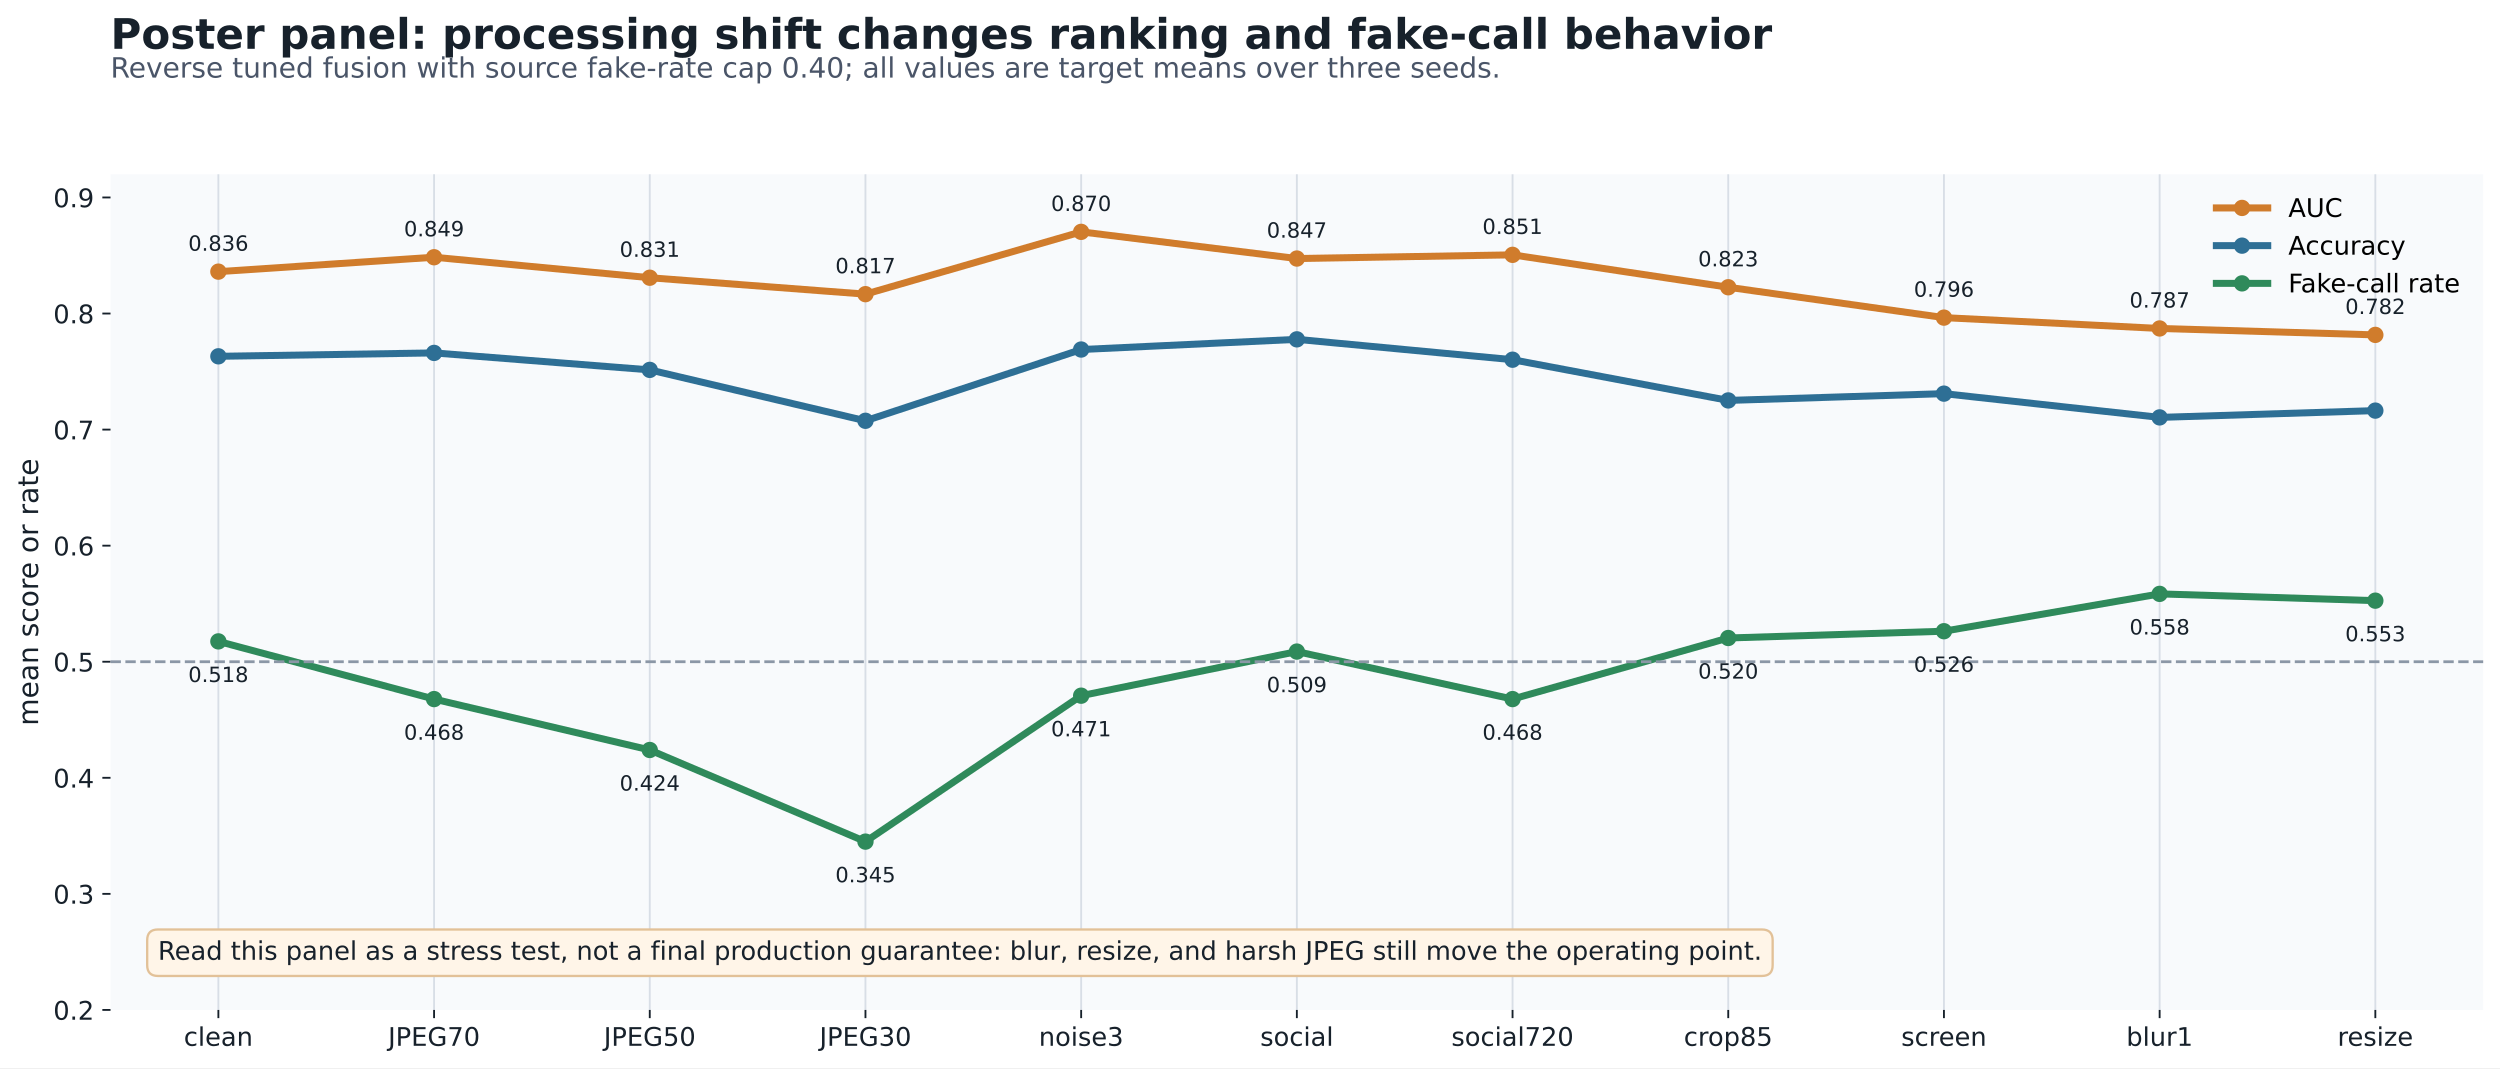
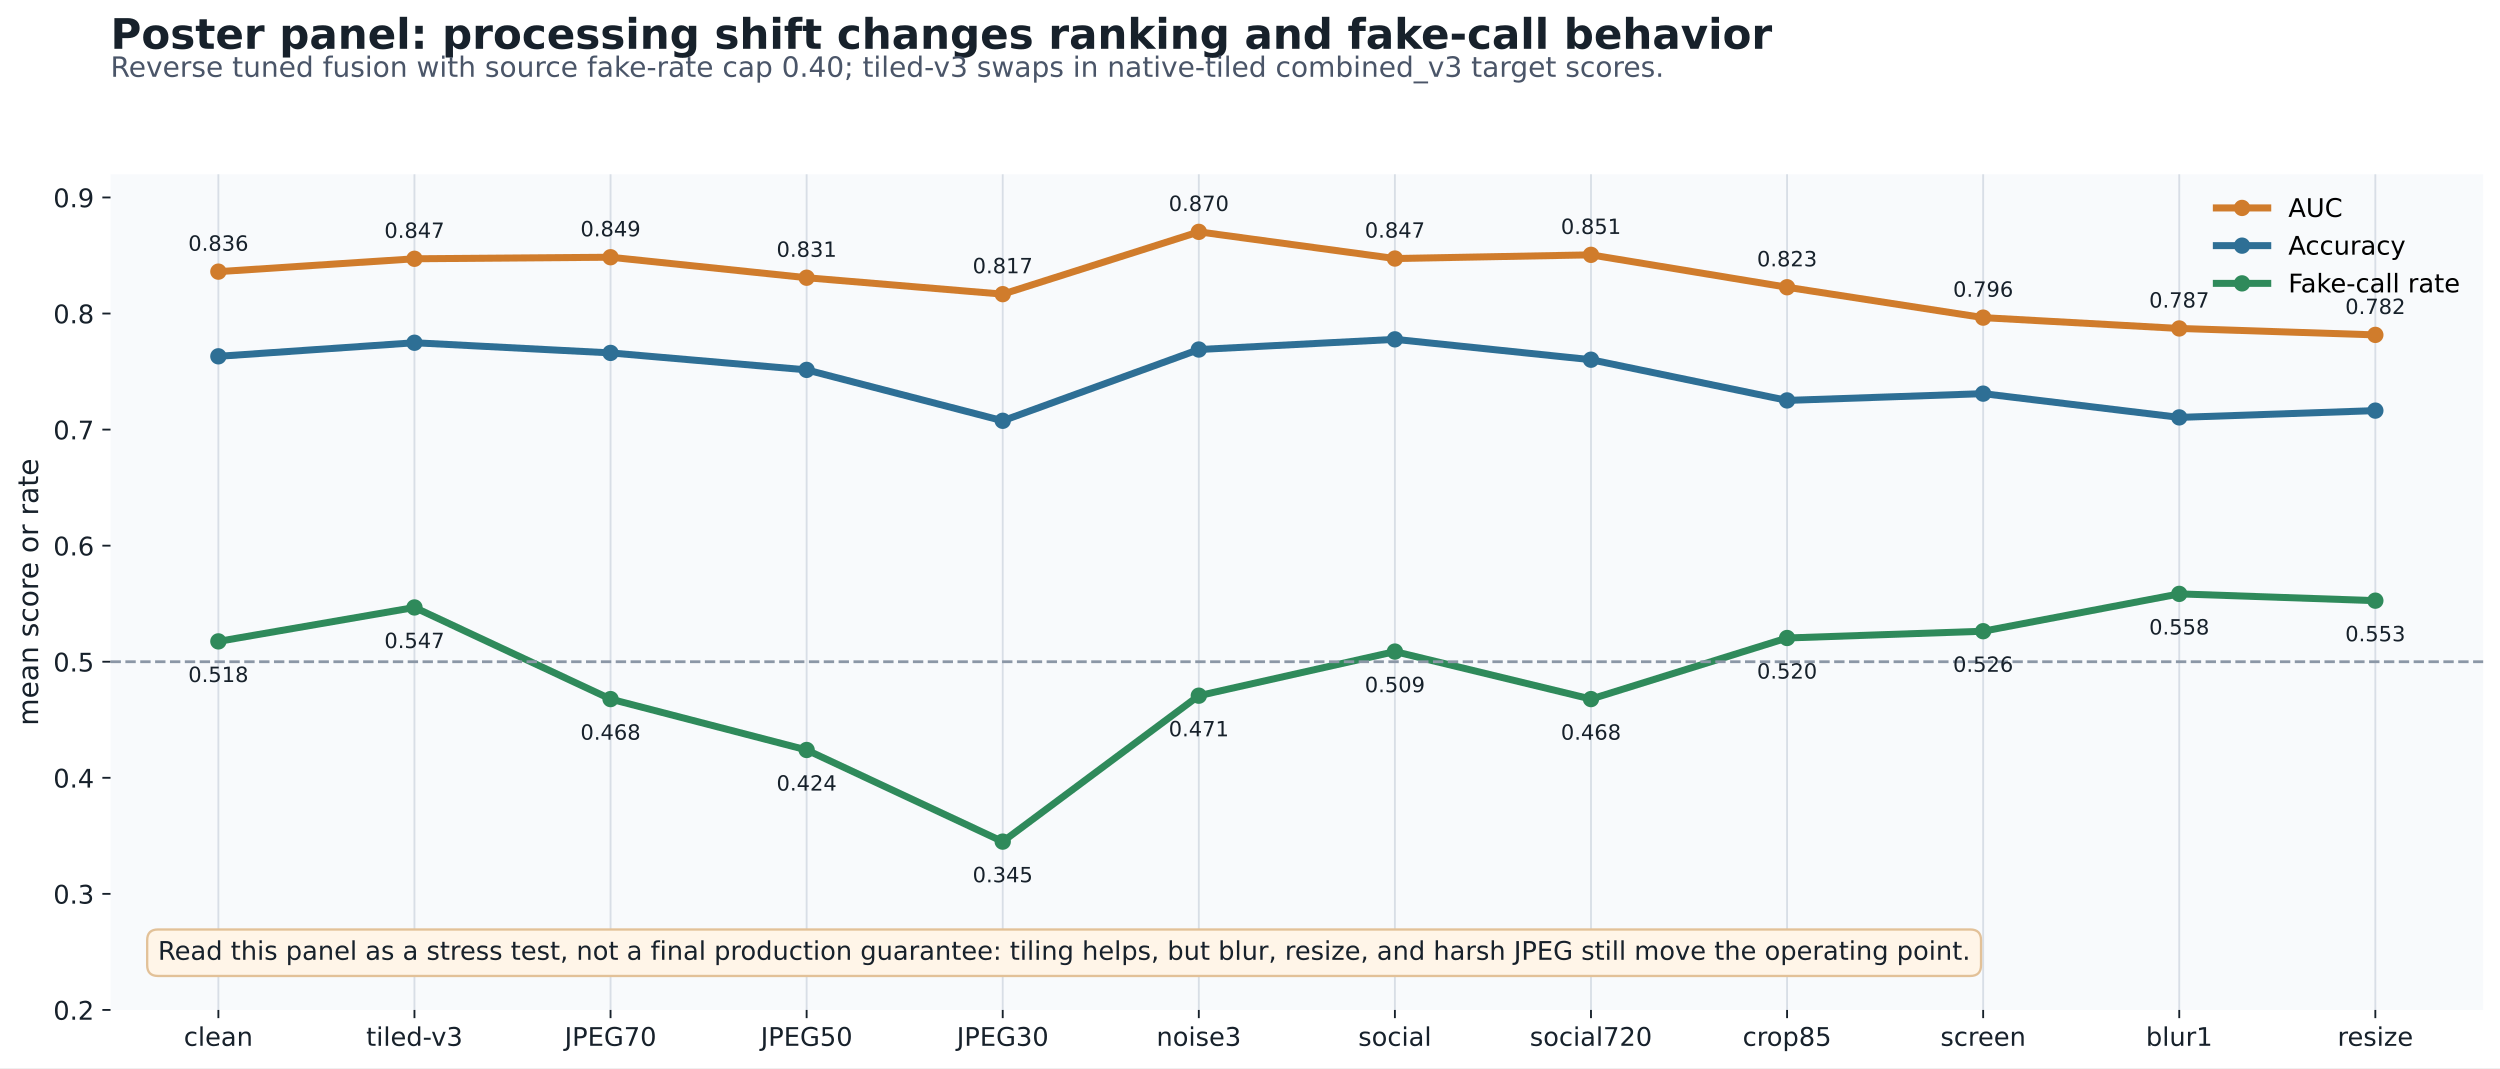
<svg xmlns="http://www.w3.org/2000/svg" xmlns:xlink="http://www.w3.org/1999/xlink" width="1070.067pt" height="457.134pt" viewBox="0 0 1070.067 457.134" version="1.1">
  <defs>
    <style type="text/css">*{stroke-linejoin: round; stroke-linecap: butt}</style>
  </defs>
  <g id="figure_1">
    <g id="patch_1">
-       <path d="M 0 457.134  L 1070.067 457.134  L 1070.067 0  L 0 0  z " style="fill: #ffffff" />
+       <path d="M 0 457.134 L 1070.067 457.134 L 1070.067 0 L 0 0 z " style="fill: #ffffff" />
    </g>
    <g id="axes_1">
      <g id="patch_2">
-         <path d="M 47.307 432.288  L 1062.867 432.288  L 1062.867 74.592  L 47.307 74.592  z " style="fill: #f8fafc" />
+         <path d="M 47.307 432.288 L 1062.867 432.288 L 1062.867 74.592 L 47.307 74.592 z " style="fill: #f8fafc" />
      </g>
      <g id="matplotlib.axis_1">
        <g id="xtick_1">
          <g id="line2d_1">
-             <path d="M 93.469 432.288  L 93.469 74.592  " clip-path="url(#p96db928c2a)" style="fill: none; stroke: #d8dee6; stroke-width: 0.8; stroke-linecap: square" />
+             <path d="M 93.469 432.288 L 93.469 74.592 " clip-path="url(#pce57f611da)" style="fill: none; stroke: #d8dee6; stroke-width: 0.8; stroke-linecap: square" />
          </g>
          <g id="line2d_2">
            <defs>
-               <path id="m619a96fee4" d="M 0 0  L 0 3.5  " style="stroke: #17212b; stroke-width: 0.8" />
+               <path id="mdc9f0702a1" d="M 0 0 L 0 3.5 " style="stroke: #17212b; stroke-width: 0.8" />
            </defs>
            <g>
-               <use xlink:href="#m619a96fee4" x="93.469" y="432.288" style="fill: #17212b; stroke: #17212b; stroke-width: 0.8" />
+               <use xlink:href="#mdc9f0702a1" x="93.469" y="432.288" style="fill: #17212b; stroke: #17212b; stroke-width: 0.8" />
            </g>
          </g>
          <g id="text_1">
            <text style="font-size: 11px; font-family: 'DejaVu Sans'; text-anchor: middle; fill: #17212b" x="93.469" y="447.646" transform="rotate(-0 93.46901 447.6463)">clean</text>
          </g>
        </g>
        <g id="xtick_2">
          <g id="line2d_3">
-             <path d="M 185.793 432.288  L 185.793 74.592  " clip-path="url(#p96db928c2a)" style="fill: none; stroke: #d8dee6; stroke-width: 0.8; stroke-linecap: square" />
+             <path d="M 177.4 432.288 L 177.4 74.592 " clip-path="url(#pce57f611da)" style="fill: none; stroke: #d8dee6; stroke-width: 0.8; stroke-linecap: square" />
          </g>
          <g id="line2d_4">
            <g>
-               <use xlink:href="#m619a96fee4" x="185.793" y="432.288" style="fill: #17212b; stroke: #17212b; stroke-width: 0.8" />
+               <use xlink:href="#mdc9f0702a1" x="177.4" y="432.288" style="fill: #17212b; stroke: #17212b; stroke-width: 0.8" />
            </g>
          </g>
          <g id="text_2">
-             <text style="font-size: 11px; font-family: 'DejaVu Sans'; text-anchor: middle; fill: #17212b" x="185.793" y="447.646" transform="rotate(-0 185.7926 447.6463)">JPEG70</text>
+             <text style="font-size: 11px; font-family: 'DejaVu Sans'; text-anchor: middle; fill: #17212b" x="177.4" y="447.646" transform="rotate(-0 177.3996 447.6463)">tiled-v3</text>
          </g>
        </g>
        <g id="xtick_3">
          <g id="line2d_5">
-             <path d="M 278.116 432.288  L 278.116 74.592  " clip-path="url(#p96db928c2a)" style="fill: none; stroke: #d8dee6; stroke-width: 0.8; stroke-linecap: square" />
+             <path d="M 261.33 432.288 L 261.33 74.592 " clip-path="url(#pce57f611da)" style="fill: none; stroke: #d8dee6; stroke-width: 0.8; stroke-linecap: square" />
          </g>
          <g id="line2d_6">
            <g>
-               <use xlink:href="#m619a96fee4" x="278.116" y="432.288" style="fill: #17212b; stroke: #17212b; stroke-width: 0.8" />
+               <use xlink:href="#mdc9f0702a1" x="261.33" y="432.288" style="fill: #17212b; stroke: #17212b; stroke-width: 0.8" />
            </g>
          </g>
          <g id="text_3">
-             <text style="font-size: 11px; font-family: 'DejaVu Sans'; text-anchor: middle; fill: #17212b" x="278.116" y="447.646" transform="rotate(-0 278.1163 447.6463)">JPEG50</text>
+             <text style="font-size: 11px; font-family: 'DejaVu Sans'; text-anchor: middle; fill: #17212b" x="261.33" y="447.646" transform="rotate(-0 261.3302 447.6463)">JPEG70</text>
          </g>
        </g>
        <g id="xtick_4">
          <g id="line2d_7">
-             <path d="M 370.44 432.288  L 370.44 74.592  " clip-path="url(#p96db928c2a)" style="fill: none; stroke: #d8dee6; stroke-width: 0.8; stroke-linecap: square" />
+             <path d="M 345.261 432.288 L 345.261 74.592 " clip-path="url(#pce57f611da)" style="fill: none; stroke: #d8dee6; stroke-width: 0.8; stroke-linecap: square" />
          </g>
          <g id="line2d_8">
            <g>
-               <use xlink:href="#m619a96fee4" x="370.44" y="432.288" style="fill: #17212b; stroke: #17212b; stroke-width: 0.8" />
+               <use xlink:href="#mdc9f0702a1" x="345.261" y="432.288" style="fill: #17212b; stroke: #17212b; stroke-width: 0.8" />
            </g>
          </g>
          <g id="text_4">
-             <text style="font-size: 11px; font-family: 'DejaVu Sans'; text-anchor: middle; fill: #17212b" x="370.44" y="447.646" transform="rotate(-0 370.4399 447.6463)">JPEG30</text>
+             <text style="font-size: 11px; font-family: 'DejaVu Sans'; text-anchor: middle; fill: #17212b" x="345.261" y="447.646" transform="rotate(-0 345.2607 447.6463)">JPEG50</text>
          </g>
        </g>
        <g id="xtick_5">
          <g id="line2d_9">
-             <path d="M 462.764 432.288  L 462.764 74.592  " clip-path="url(#p96db928c2a)" style="fill: none; stroke: #d8dee6; stroke-width: 0.8; stroke-linecap: square" />
+             <path d="M 429.191 432.288 L 429.191 74.592 " clip-path="url(#pce57f611da)" style="fill: none; stroke: #d8dee6; stroke-width: 0.8; stroke-linecap: square" />
          </g>
          <g id="line2d_10">
            <g>
-               <use xlink:href="#m619a96fee4" x="462.764" y="432.288" style="fill: #17212b; stroke: #17212b; stroke-width: 0.8" />
+               <use xlink:href="#mdc9f0702a1" x="429.191" y="432.288" style="fill: #17212b; stroke: #17212b; stroke-width: 0.8" />
            </g>
          </g>
          <g id="text_5">
-             <text style="font-size: 11px; font-family: 'DejaVu Sans'; text-anchor: middle; fill: #17212b" x="462.764" y="447.646" transform="rotate(-0 462.7636 447.6463)">noise3</text>
+             <text style="font-size: 11px; font-family: 'DejaVu Sans'; text-anchor: middle; fill: #17212b" x="429.191" y="447.646" transform="rotate(-0 429.1913 447.6463)">JPEG30</text>
          </g>
        </g>
        <g id="xtick_6">
          <g id="line2d_11">
-             <path d="M 555.087 432.288  L 555.087 74.592  " clip-path="url(#p96db928c2a)" style="fill: none; stroke: #d8dee6; stroke-width: 0.8; stroke-linecap: square" />
+             <path d="M 513.122 432.288 L 513.122 74.592 " clip-path="url(#pce57f611da)" style="fill: none; stroke: #d8dee6; stroke-width: 0.8; stroke-linecap: square" />
          </g>
          <g id="line2d_12">
            <g>
-               <use xlink:href="#m619a96fee4" x="555.087" y="432.288" style="fill: #17212b; stroke: #17212b; stroke-width: 0.8" />
+               <use xlink:href="#mdc9f0702a1" x="513.122" y="432.288" style="fill: #17212b; stroke: #17212b; stroke-width: 0.8" />
            </g>
          </g>
          <g id="text_6">
-             <text style="font-size: 11px; font-family: 'DejaVu Sans'; text-anchor: middle; fill: #17212b" x="555.087" y="447.646" transform="rotate(-0 555.0872 447.6463)">social</text>
+             <text style="font-size: 11px; font-family: 'DejaVu Sans'; text-anchor: middle; fill: #17212b" x="513.122" y="447.646" transform="rotate(-0 513.1219 447.6463)">noise3</text>
          </g>
        </g>
        <g id="xtick_7">
          <g id="line2d_13">
-             <path d="M 647.411 432.288  L 647.411 74.592  " clip-path="url(#p96db928c2a)" style="fill: none; stroke: #d8dee6; stroke-width: 0.8; stroke-linecap: square" />
+             <path d="M 597.052 432.288 L 597.052 74.592 " clip-path="url(#pce57f611da)" style="fill: none; stroke: #d8dee6; stroke-width: 0.8; stroke-linecap: square" />
          </g>
          <g id="line2d_14">
            <g>
-               <use xlink:href="#m619a96fee4" x="647.411" y="432.288" style="fill: #17212b; stroke: #17212b; stroke-width: 0.8" />
+               <use xlink:href="#mdc9f0702a1" x="597.052" y="432.288" style="fill: #17212b; stroke: #17212b; stroke-width: 0.8" />
            </g>
          </g>
          <g id="text_7">
-             <text style="font-size: 11px; font-family: 'DejaVu Sans'; text-anchor: middle; fill: #17212b" x="647.411" y="447.646" transform="rotate(-0 647.4108 447.6463)">social720</text>
+             <text style="font-size: 11px; font-family: 'DejaVu Sans'; text-anchor: middle; fill: #17212b" x="597.052" y="447.646" transform="rotate(-0 597.0525 447.6463)">social</text>
          </g>
        </g>
        <g id="xtick_8">
          <g id="line2d_15">
-             <path d="M 739.734 432.288  L 739.734 74.592  " clip-path="url(#p96db928c2a)" style="fill: none; stroke: #d8dee6; stroke-width: 0.8; stroke-linecap: square" />
+             <path d="M 680.983 432.288 L 680.983 74.592 " clip-path="url(#pce57f611da)" style="fill: none; stroke: #d8dee6; stroke-width: 0.8; stroke-linecap: square" />
          </g>
          <g id="line2d_16">
            <g>
-               <use xlink:href="#m619a96fee4" x="739.734" y="432.288" style="fill: #17212b; stroke: #17212b; stroke-width: 0.8" />
+               <use xlink:href="#mdc9f0702a1" x="680.983" y="432.288" style="fill: #17212b; stroke: #17212b; stroke-width: 0.8" />
            </g>
          </g>
          <g id="text_8">
-             <text style="font-size: 11px; font-family: 'DejaVu Sans'; text-anchor: middle; fill: #17212b" x="739.734" y="447.646" transform="rotate(-0 739.7345 447.6463)">crop85</text>
+             <text style="font-size: 11px; font-family: 'DejaVu Sans'; text-anchor: middle; fill: #17212b" x="680.983" y="447.646" transform="rotate(-0 680.9831 447.6463)">social720</text>
          </g>
        </g>
        <g id="xtick_9">
          <g id="line2d_17">
-             <path d="M 832.058 432.288  L 832.058 74.592  " clip-path="url(#p96db928c2a)" style="fill: none; stroke: #d8dee6; stroke-width: 0.8; stroke-linecap: square" />
+             <path d="M 764.914 432.288 L 764.914 74.592 " clip-path="url(#pce57f611da)" style="fill: none; stroke: #d8dee6; stroke-width: 0.8; stroke-linecap: square" />
          </g>
          <g id="line2d_18">
            <g>
-               <use xlink:href="#m619a96fee4" x="832.058" y="432.288" style="fill: #17212b; stroke: #17212b; stroke-width: 0.8" />
+               <use xlink:href="#mdc9f0702a1" x="764.914" y="432.288" style="fill: #17212b; stroke: #17212b; stroke-width: 0.8" />
            </g>
          </g>
          <g id="text_9">
-             <text style="font-size: 11px; font-family: 'DejaVu Sans'; text-anchor: middle; fill: #17212b" x="832.058" y="447.646" transform="rotate(-0 832.0581 447.6463)">screen</text>
+             <text style="font-size: 11px; font-family: 'DejaVu Sans'; text-anchor: middle; fill: #17212b" x="764.914" y="447.646" transform="rotate(-0 764.9136 447.6463)">crop85</text>
          </g>
        </g>
        <g id="xtick_10">
          <g id="line2d_19">
-             <path d="M 924.382 432.288  L 924.382 74.592  " clip-path="url(#p96db928c2a)" style="fill: none; stroke: #d8dee6; stroke-width: 0.8; stroke-linecap: square" />
+             <path d="M 848.844 432.288 L 848.844 74.592 " clip-path="url(#pce57f611da)" style="fill: none; stroke: #d8dee6; stroke-width: 0.8; stroke-linecap: square" />
          </g>
          <g id="line2d_20">
            <g>
-               <use xlink:href="#m619a96fee4" x="924.382" y="432.288" style="fill: #17212b; stroke: #17212b; stroke-width: 0.8" />
+               <use xlink:href="#mdc9f0702a1" x="848.844" y="432.288" style="fill: #17212b; stroke: #17212b; stroke-width: 0.8" />
            </g>
          </g>
          <g id="text_10">
-             <text style="font-size: 11px; font-family: 'DejaVu Sans'; text-anchor: middle; fill: #17212b" x="924.382" y="447.646" transform="rotate(-0 924.3817 447.6463)">blur1</text>
+             <text style="font-size: 11px; font-family: 'DejaVu Sans'; text-anchor: middle; fill: #17212b" x="848.844" y="447.646" transform="rotate(-0 848.8442 447.6463)">screen</text>
          </g>
        </g>
        <g id="xtick_11">
          <g id="line2d_21">
-             <path d="M 1016.705 432.288  L 1016.705 74.592  " clip-path="url(#p96db928c2a)" style="fill: none; stroke: #d8dee6; stroke-width: 0.8; stroke-linecap: square" />
+             <path d="M 932.775 432.288 L 932.775 74.592 " clip-path="url(#pce57f611da)" style="fill: none; stroke: #d8dee6; stroke-width: 0.8; stroke-linecap: square" />
          </g>
          <g id="line2d_22">
            <g>
-               <use xlink:href="#m619a96fee4" x="1016.705" y="432.288" style="fill: #17212b; stroke: #17212b; stroke-width: 0.8" />
+               <use xlink:href="#mdc9f0702a1" x="932.775" y="432.288" style="fill: #17212b; stroke: #17212b; stroke-width: 0.8" />
            </g>
          </g>
          <g id="text_11">
+             <text style="font-size: 11px; font-family: 'DejaVu Sans'; text-anchor: middle; fill: #17212b" x="932.775" y="447.646" transform="rotate(-0 932.7748 447.6463)">blur1</text>
+           </g>
+         </g>
+         <g id="xtick_12">
+           <g id="line2d_23">
+             <path d="M 1016.705 432.288 L 1016.705 74.592 " clip-path="url(#pce57f611da)" style="fill: none; stroke: #d8dee6; stroke-width: 0.8; stroke-linecap: square" />
+           </g>
+           <g id="line2d_24">
+             <g>
+               <use xlink:href="#mdc9f0702a1" x="1016.705" y="432.288" style="fill: #17212b; stroke: #17212b; stroke-width: 0.8" />
+             </g>
+           </g>
+           <g id="text_12">
            <text style="font-size: 11px; font-family: 'DejaVu Sans'; text-anchor: middle; fill: #17212b" x="1016.705" y="447.646" transform="rotate(-0 1016.705 447.6463)">resize</text>
          </g>
        </g>
      </g>
      <g id="matplotlib.axis_2">
        <g id="ytick_1">
-           <g id="line2d_23">
+           <g id="line2d_25">
            <defs>
-               <path id="mf127be50d4" d="M 0 0  L -3.5 0  " style="stroke: #17212b; stroke-width: 0.8" />
+               <path id="mb11b5e3aa4" d="M 0 0 L -3.5 0 " style="stroke: #17212b; stroke-width: 0.8" />
            </defs>
            <g>
-               <use xlink:href="#mf127be50d4" x="47.307" y="432.288" style="fill: #17212b; stroke: #17212b; stroke-width: 0.8" />
-             </g>
-           </g>
-           <g id="text_12">
+               <use xlink:href="#mb11b5e3aa4" x="47.307" y="432.288" style="fill: #17212b; stroke: #17212b; stroke-width: 0.8" />
+             </g>
+           </g>
+           <g id="text_13">
            <text style="font-size: 11px; font-family: 'DejaVu Sans'; text-anchor: end; fill: #17212b" x="40.307" y="436.467" transform="rotate(-0 40.30719 436.4671)">0.2</text>
          </g>
        </g>
        <g id="ytick_2">
-           <g id="line2d_24">
-             <g>
-               <use xlink:href="#mf127be50d4" x="47.307" y="382.608" style="fill: #17212b; stroke: #17212b; stroke-width: 0.8" />
-             </g>
-           </g>
-           <g id="text_13">
+           <g id="line2d_26">
+             <g>
+               <use xlink:href="#mb11b5e3aa4" x="47.307" y="382.608" style="fill: #17212b; stroke: #17212b; stroke-width: 0.8" />
+             </g>
+           </g>
+           <g id="text_14">
            <text style="font-size: 11px; font-family: 'DejaVu Sans'; text-anchor: end; fill: #17212b" x="40.307" y="386.787" transform="rotate(-0 40.30719 386.7871)">0.3</text>
          </g>
        </g>
        <g id="ytick_3">
-           <g id="line2d_25">
-             <g>
-               <use xlink:href="#mf127be50d4" x="47.307" y="332.928" style="fill: #17212b; stroke: #17212b; stroke-width: 0.8" />
-             </g>
-           </g>
-           <g id="text_14">
+           <g id="line2d_27">
+             <g>
+               <use xlink:href="#mb11b5e3aa4" x="47.307" y="332.928" style="fill: #17212b; stroke: #17212b; stroke-width: 0.8" />
+             </g>
+           </g>
+           <g id="text_15">
            <text style="font-size: 11px; font-family: 'DejaVu Sans'; text-anchor: end; fill: #17212b" x="40.307" y="337.107" transform="rotate(-0 40.30719 337.1071)">0.4</text>
          </g>
        </g>
        <g id="ytick_4">
-           <g id="line2d_26">
-             <g>
-               <use xlink:href="#mf127be50d4" x="47.307" y="283.248" style="fill: #17212b; stroke: #17212b; stroke-width: 0.8" />
-             </g>
-           </g>
-           <g id="text_15">
+           <g id="line2d_28">
+             <g>
+               <use xlink:href="#mb11b5e3aa4" x="47.307" y="283.248" style="fill: #17212b; stroke: #17212b; stroke-width: 0.8" />
+             </g>
+           </g>
+           <g id="text_16">
            <text style="font-size: 11px; font-family: 'DejaVu Sans'; text-anchor: end; fill: #17212b" x="40.307" y="287.427" transform="rotate(-0 40.30719 287.4271)">0.5</text>
          </g>
        </g>
        <g id="ytick_5">
-           <g id="line2d_27">
-             <g>
-               <use xlink:href="#mf127be50d4" x="47.307" y="233.568" style="fill: #17212b; stroke: #17212b; stroke-width: 0.8" />
-             </g>
-           </g>
-           <g id="text_16">
+           <g id="line2d_29">
+             <g>
+               <use xlink:href="#mb11b5e3aa4" x="47.307" y="233.568" style="fill: #17212b; stroke: #17212b; stroke-width: 0.8" />
+             </g>
+           </g>
+           <g id="text_17">
            <text style="font-size: 11px; font-family: 'DejaVu Sans'; text-anchor: end; fill: #17212b" x="40.307" y="237.747" transform="rotate(-0 40.30719 237.7471)">0.6</text>
          </g>
        </g>
        <g id="ytick_6">
-           <g id="line2d_28">
-             <g>
-               <use xlink:href="#mf127be50d4" x="47.307" y="183.888" style="fill: #17212b; stroke: #17212b; stroke-width: 0.8" />
-             </g>
-           </g>
-           <g id="text_17">
+           <g id="line2d_30">
+             <g>
+               <use xlink:href="#mb11b5e3aa4" x="47.307" y="183.888" style="fill: #17212b; stroke: #17212b; stroke-width: 0.8" />
+             </g>
+           </g>
+           <g id="text_18">
            <text style="font-size: 11px; font-family: 'DejaVu Sans'; text-anchor: end; fill: #17212b" x="40.307" y="188.067" transform="rotate(-0 40.30719 188.0671)">0.7</text>
          </g>
        </g>
        <g id="ytick_7">
-           <g id="line2d_29">
-             <g>
-               <use xlink:href="#mf127be50d4" x="47.307" y="134.208" style="fill: #17212b; stroke: #17212b; stroke-width: 0.8" />
-             </g>
-           </g>
-           <g id="text_18">
+           <g id="line2d_31">
+             <g>
+               <use xlink:href="#mb11b5e3aa4" x="47.307" y="134.208" style="fill: #17212b; stroke: #17212b; stroke-width: 0.8" />
+             </g>
+           </g>
+           <g id="text_19">
            <text style="font-size: 11px; font-family: 'DejaVu Sans'; text-anchor: end; fill: #17212b" x="40.307" y="138.387" transform="rotate(-0 40.30719 138.3871)">0.8</text>
          </g>
        </g>
        <g id="ytick_8">
-           <g id="line2d_30">
-             <g>
-               <use xlink:href="#mf127be50d4" x="47.307" y="84.528" style="fill: #17212b; stroke: #17212b; stroke-width: 0.8" />
-             </g>
-           </g>
-           <g id="text_19">
+           <g id="line2d_32">
+             <g>
+               <use xlink:href="#mb11b5e3aa4" x="47.307" y="84.528" style="fill: #17212b; stroke: #17212b; stroke-width: 0.8" />
+             </g>
+           </g>
+           <g id="text_20">
            <text style="font-size: 11px; font-family: 'DejaVu Sans'; text-anchor: end; fill: #17212b" x="40.307" y="88.707" transform="rotate(-0 40.30719 88.70714)">0.9</text>
          </g>
        </g>
-         <g id="text_20">
+         <g id="text_21">
          <text style="font-size: 12px; font-family: 'DejaVu Sans'; text-anchor: middle; fill: #17212b" x="16.318" y="253.44" transform="rotate(-90 16.31812 253.44)">mean score or rate</text>
        </g>
      </g>
-       <g id="line2d_31">
-         <path d="M 93.469 116.271  L 185.793 110.102  L 278.116 118.872  L 370.44 125.908  L 462.764 99.242  L 555.087 110.663  L 647.411 109.082  L 739.734 122.95  L 832.058 135.952  L 924.382 140.591  L 1016.705 143.345  " clip-path="url(#p96db928c2a)" style="fill: none; stroke: #d07c2c; stroke-width: 3; stroke-linecap: square" />
+       <g id="line2d_33">
+         <path d="M 93.469 116.271 L 177.4 110.765 L 261.33 110.102 L 345.261 118.872 L 429.191 125.908 L 513.122 99.242 L 597.052 110.663 L 680.983 109.082 L 764.914 122.95 L 848.844 135.952 L 932.775 140.591 L 1016.705 143.345 " clip-path="url(#pce57f611da)" style="fill: none; stroke: #d07c2c; stroke-width: 3; stroke-linecap: square" />
        <defs>
-           <path id="m7cefa73d3e" d="M 0 3  C 0.796 3 1.559 2.684 2.121 2.121  C 2.684 1.559 3 0.796 3 0  C 3 -0.796 2.684 -1.559 2.121 -2.121  C 1.559 -2.684 0.796 -3 0 -3  C -0.796 -3 -1.559 -2.684 -2.121 -2.121  C -2.684 -1.559 -3 -0.796 -3 0  C -3 0.796 -2.684 1.559 -2.121 2.121  C -1.559 2.684 -0.796 3 0 3  z " style="stroke: #d07c2c" />
+           <path id="mdaf1ae994c" d="M 0 3 C 0.796 3 1.559 2.684 2.121 2.121 C 2.684 1.559 3 0.796 3 0 C 3 -0.796 2.684 -1.559 2.121 -2.121 C 1.559 -2.684 0.796 -3 0 -3 C -0.796 -3 -1.559 -2.684 -2.121 -2.121 C -2.684 -1.559 -3 -0.796 -3 0 C -3 0.796 -2.684 1.559 -2.121 2.121 C -1.559 2.684 -0.796 3 0 3 z " style="stroke: #d07c2c" />
        </defs>
-         <g clip-path="url(#p96db928c2a)">
-           <use xlink:href="#m7cefa73d3e" x="93.469" y="116.271" style="fill: #d07c2c; stroke: #d07c2c" />
-           <use xlink:href="#m7cefa73d3e" x="185.793" y="110.102" style="fill: #d07c2c; stroke: #d07c2c" />
-           <use xlink:href="#m7cefa73d3e" x="278.116" y="118.872" style="fill: #d07c2c; stroke: #d07c2c" />
-           <use xlink:href="#m7cefa73d3e" x="370.44" y="125.908" style="fill: #d07c2c; stroke: #d07c2c" />
-           <use xlink:href="#m7cefa73d3e" x="462.764" y="99.242" style="fill: #d07c2c; stroke: #d07c2c" />
-           <use xlink:href="#m7cefa73d3e" x="555.087" y="110.663" style="fill: #d07c2c; stroke: #d07c2c" />
-           <use xlink:href="#m7cefa73d3e" x="647.411" y="109.082" style="fill: #d07c2c; stroke: #d07c2c" />
-           <use xlink:href="#m7cefa73d3e" x="739.734" y="122.95" style="fill: #d07c2c; stroke: #d07c2c" />
-           <use xlink:href="#m7cefa73d3e" x="832.058" y="135.952" style="fill: #d07c2c; stroke: #d07c2c" />
-           <use xlink:href="#m7cefa73d3e" x="924.382" y="140.591" style="fill: #d07c2c; stroke: #d07c2c" />
-           <use xlink:href="#m7cefa73d3e" x="1016.705" y="143.345" style="fill: #d07c2c; stroke: #d07c2c" />
-         </g>
-       </g>
-       <g id="line2d_32">
-         <path d="M 93.469 152.511  L 185.793 151.059  L 278.116 158.322  L 370.44 180.111  L 462.764 149.606  L 555.087 145.248  L 647.411 153.964  L 739.734 171.395  L 832.058 168.49  L 924.382 178.659  L 1016.705 175.753  " clip-path="url(#p96db928c2a)" style="fill: none; stroke: #2e6f95; stroke-width: 3; stroke-linecap: square" />
+         <g clip-path="url(#pce57f611da)">
+           <use xlink:href="#mdaf1ae994c" x="93.469" y="116.271" style="fill: #d07c2c; stroke: #d07c2c" />
+           <use xlink:href="#mdaf1ae994c" x="177.4" y="110.765" style="fill: #d07c2c; stroke: #d07c2c" />
+           <use xlink:href="#mdaf1ae994c" x="261.33" y="110.102" style="fill: #d07c2c; stroke: #d07c2c" />
+           <use xlink:href="#mdaf1ae994c" x="345.261" y="118.872" style="fill: #d07c2c; stroke: #d07c2c" />
+           <use xlink:href="#mdaf1ae994c" x="429.191" y="125.908" style="fill: #d07c2c; stroke: #d07c2c" />
+           <use xlink:href="#mdaf1ae994c" x="513.122" y="99.242" style="fill: #d07c2c; stroke: #d07c2c" />
+           <use xlink:href="#mdaf1ae994c" x="597.052" y="110.663" style="fill: #d07c2c; stroke: #d07c2c" />
+           <use xlink:href="#mdaf1ae994c" x="680.983" y="109.082" style="fill: #d07c2c; stroke: #d07c2c" />
+           <use xlink:href="#mdaf1ae994c" x="764.914" y="122.95" style="fill: #d07c2c; stroke: #d07c2c" />
+           <use xlink:href="#mdaf1ae994c" x="848.844" y="135.952" style="fill: #d07c2c; stroke: #d07c2c" />
+           <use xlink:href="#mdaf1ae994c" x="932.775" y="140.591" style="fill: #d07c2c; stroke: #d07c2c" />
+           <use xlink:href="#mdaf1ae994c" x="1016.705" y="143.345" style="fill: #d07c2c; stroke: #d07c2c" />
+         </g>
+       </g>
+       <g id="line2d_34">
+         <path d="M 93.469 152.511 L 177.4 146.701 L 261.33 151.059 L 345.261 158.322 L 429.191 180.111 L 513.122 149.606 L 597.052 145.248 L 680.983 153.964 L 764.914 171.395 L 848.844 168.49 L 932.775 178.659 L 1016.705 175.753 " clip-path="url(#pce57f611da)" style="fill: none; stroke: #2e6f95; stroke-width: 3; stroke-linecap: square" />
        <defs>
-           <path id="m9cae686615" d="M 0 3  C 0.796 3 1.559 2.684 2.121 2.121  C 2.684 1.559 3 0.796 3 0  C 3 -0.796 2.684 -1.559 2.121 -2.121  C 1.559 -2.684 0.796 -3 0 -3  C -0.796 -3 -1.559 -2.684 -2.121 -2.121  C -2.684 -1.559 -3 -0.796 -3 0  C -3 0.796 -2.684 1.559 -2.121 2.121  C -1.559 2.684 -0.796 3 0 3  z " style="stroke: #2e6f95" />
+           <path id="mfa79c7a603" d="M 0 3 C 0.796 3 1.559 2.684 2.121 2.121 C 2.684 1.559 3 0.796 3 0 C 3 -0.796 2.684 -1.559 2.121 -2.121 C 1.559 -2.684 0.796 -3 0 -3 C -0.796 -3 -1.559 -2.684 -2.121 -2.121 C -2.684 -1.559 -3 -0.796 -3 0 C -3 0.796 -2.684 1.559 -2.121 2.121 C -1.559 2.684 -0.796 3 0 3 z " style="stroke: #2e6f95" />
        </defs>
-         <g clip-path="url(#p96db928c2a)">
-           <use xlink:href="#m9cae686615" x="93.469" y="152.511" style="fill: #2e6f95; stroke: #2e6f95" />
-           <use xlink:href="#m9cae686615" x="185.793" y="151.059" style="fill: #2e6f95; stroke: #2e6f95" />
-           <use xlink:href="#m9cae686615" x="278.116" y="158.322" style="fill: #2e6f95; stroke: #2e6f95" />
-           <use xlink:href="#m9cae686615" x="370.44" y="180.111" style="fill: #2e6f95; stroke: #2e6f95" />
-           <use xlink:href="#m9cae686615" x="462.764" y="149.606" style="fill: #2e6f95; stroke: #2e6f95" />
-           <use xlink:href="#m9cae686615" x="555.087" y="145.248" style="fill: #2e6f95; stroke: #2e6f95" />
-           <use xlink:href="#m9cae686615" x="647.411" y="153.964" style="fill: #2e6f95; stroke: #2e6f95" />
-           <use xlink:href="#m9cae686615" x="739.734" y="171.395" style="fill: #2e6f95; stroke: #2e6f95" />
-           <use xlink:href="#m9cae686615" x="832.058" y="168.49" style="fill: #2e6f95; stroke: #2e6f95" />
-           <use xlink:href="#m9cae686615" x="924.382" y="178.659" style="fill: #2e6f95; stroke: #2e6f95" />
-           <use xlink:href="#m9cae686615" x="1016.705" y="175.753" style="fill: #2e6f95; stroke: #2e6f95" />
-         </g>
-       </g>
-       <g id="line2d_33">
-         <path d="M 93.469 274.532  L 185.793 299.227  L 278.116 321.016  L 370.44 360.237  L 462.764 297.774  L 555.087 278.89  L 647.411 299.227  L 739.734 273.08  L 832.058 270.174  L 924.382 254.195  L 1016.705 257.101  " clip-path="url(#p96db928c2a)" style="fill: none; stroke: #2f8a5b; stroke-width: 3; stroke-linecap: square" />
+         <g clip-path="url(#pce57f611da)">
+           <use xlink:href="#mfa79c7a603" x="93.469" y="152.511" style="fill: #2e6f95; stroke: #2e6f95" />
+           <use xlink:href="#mfa79c7a603" x="177.4" y="146.701" style="fill: #2e6f95; stroke: #2e6f95" />
+           <use xlink:href="#mfa79c7a603" x="261.33" y="151.059" style="fill: #2e6f95; stroke: #2e6f95" />
+           <use xlink:href="#mfa79c7a603" x="345.261" y="158.322" style="fill: #2e6f95; stroke: #2e6f95" />
+           <use xlink:href="#mfa79c7a603" x="429.191" y="180.111" style="fill: #2e6f95; stroke: #2e6f95" />
+           <use xlink:href="#mfa79c7a603" x="513.122" y="149.606" style="fill: #2e6f95; stroke: #2e6f95" />
+           <use xlink:href="#mfa79c7a603" x="597.052" y="145.248" style="fill: #2e6f95; stroke: #2e6f95" />
+           <use xlink:href="#mfa79c7a603" x="680.983" y="153.964" style="fill: #2e6f95; stroke: #2e6f95" />
+           <use xlink:href="#mfa79c7a603" x="764.914" y="171.395" style="fill: #2e6f95; stroke: #2e6f95" />
+           <use xlink:href="#mfa79c7a603" x="848.844" y="168.49" style="fill: #2e6f95; stroke: #2e6f95" />
+           <use xlink:href="#mfa79c7a603" x="932.775" y="178.659" style="fill: #2e6f95; stroke: #2e6f95" />
+           <use xlink:href="#mfa79c7a603" x="1016.705" y="175.753" style="fill: #2e6f95; stroke: #2e6f95" />
+         </g>
+       </g>
+       <g id="line2d_35">
+         <path d="M 93.469 274.532 L 177.4 260.006 L 261.33 299.227 L 345.261 321.016 L 429.191 360.237 L 513.122 297.774 L 597.052 278.89 L 680.983 299.227 L 764.914 273.08 L 848.844 270.174 L 932.775 254.195 L 1016.705 257.101 " clip-path="url(#pce57f611da)" style="fill: none; stroke: #2f8a5b; stroke-width: 3; stroke-linecap: square" />
        <defs>
-           <path id="m04a601d2f9" d="M 0 3  C 0.796 3 1.559 2.684 2.121 2.121  C 2.684 1.559 3 0.796 3 0  C 3 -0.796 2.684 -1.559 2.121 -2.121  C 1.559 -2.684 0.796 -3 0 -3  C -0.796 -3 -1.559 -2.684 -2.121 -2.121  C -2.684 -1.559 -3 -0.796 -3 0  C -3 0.796 -2.684 1.559 -2.121 2.121  C -1.559 2.684 -0.796 3 0 3  z " style="stroke: #2f8a5b" />
+           <path id="maa5c823f6e" d="M 0 3 C 0.796 3 1.559 2.684 2.121 2.121 C 2.684 1.559 3 0.796 3 0 C 3 -0.796 2.684 -1.559 2.121 -2.121 C 1.559 -2.684 0.796 -3 0 -3 C -0.796 -3 -1.559 -2.684 -2.121 -2.121 C -2.684 -1.559 -3 -0.796 -3 0 C -3 0.796 -2.684 1.559 -2.121 2.121 C -1.559 2.684 -0.796 3 0 3 z " style="stroke: #2f8a5b" />
        </defs>
-         <g clip-path="url(#p96db928c2a)">
-           <use xlink:href="#m04a601d2f9" x="93.469" y="274.532" style="fill: #2f8a5b; stroke: #2f8a5b" />
-           <use xlink:href="#m04a601d2f9" x="185.793" y="299.227" style="fill: #2f8a5b; stroke: #2f8a5b" />
-           <use xlink:href="#m04a601d2f9" x="278.116" y="321.016" style="fill: #2f8a5b; stroke: #2f8a5b" />
-           <use xlink:href="#m04a601d2f9" x="370.44" y="360.237" style="fill: #2f8a5b; stroke: #2f8a5b" />
-           <use xlink:href="#m04a601d2f9" x="462.764" y="297.774" style="fill: #2f8a5b; stroke: #2f8a5b" />
-           <use xlink:href="#m04a601d2f9" x="555.087" y="278.89" style="fill: #2f8a5b; stroke: #2f8a5b" />
-           <use xlink:href="#m04a601d2f9" x="647.411" y="299.227" style="fill: #2f8a5b; stroke: #2f8a5b" />
-           <use xlink:href="#m04a601d2f9" x="739.734" y="273.08" style="fill: #2f8a5b; stroke: #2f8a5b" />
-           <use xlink:href="#m04a601d2f9" x="832.058" y="270.174" style="fill: #2f8a5b; stroke: #2f8a5b" />
-           <use xlink:href="#m04a601d2f9" x="924.382" y="254.195" style="fill: #2f8a5b; stroke: #2f8a5b" />
-           <use xlink:href="#m04a601d2f9" x="1016.705" y="257.101" style="fill: #2f8a5b; stroke: #2f8a5b" />
-         </g>
-       </g>
-       <g id="line2d_34">
-         <path d="M 47.307 283.248  L 1062.867 283.248  " clip-path="url(#p96db928c2a)" style="fill: none; stroke-dasharray: 4.44,1.92; stroke-dashoffset: 0; stroke: #8b97a6; stroke-width: 1.2" />
-       </g>
-       <g id="text_21">
+         <g clip-path="url(#pce57f611da)">
+           <use xlink:href="#maa5c823f6e" x="93.469" y="274.532" style="fill: #2f8a5b; stroke: #2f8a5b" />
+           <use xlink:href="#maa5c823f6e" x="177.4" y="260.006" style="fill: #2f8a5b; stroke: #2f8a5b" />
+           <use xlink:href="#maa5c823f6e" x="261.33" y="299.227" style="fill: #2f8a5b; stroke: #2f8a5b" />
+           <use xlink:href="#maa5c823f6e" x="345.261" y="321.016" style="fill: #2f8a5b; stroke: #2f8a5b" />
+           <use xlink:href="#maa5c823f6e" x="429.191" y="360.237" style="fill: #2f8a5b; stroke: #2f8a5b" />
+           <use xlink:href="#maa5c823f6e" x="513.122" y="297.774" style="fill: #2f8a5b; stroke: #2f8a5b" />
+           <use xlink:href="#maa5c823f6e" x="597.052" y="278.89" style="fill: #2f8a5b; stroke: #2f8a5b" />
+           <use xlink:href="#maa5c823f6e" x="680.983" y="299.227" style="fill: #2f8a5b; stroke: #2f8a5b" />
+           <use xlink:href="#maa5c823f6e" x="764.914" y="273.08" style="fill: #2f8a5b; stroke: #2f8a5b" />
+           <use xlink:href="#maa5c823f6e" x="848.844" y="270.174" style="fill: #2f8a5b; stroke: #2f8a5b" />
+           <use xlink:href="#maa5c823f6e" x="932.775" y="254.195" style="fill: #2f8a5b; stroke: #2f8a5b" />
+           <use xlink:href="#maa5c823f6e" x="1016.705" y="257.101" style="fill: #2f8a5b; stroke: #2f8a5b" />
+         </g>
+       </g>
+       <g id="line2d_36">
+         <path d="M 47.307 283.248 L 1062.867 283.248 " clip-path="url(#pce57f611da)" style="fill: none; stroke-dasharray: 4.44,1.92; stroke-dashoffset: 0; stroke: #8b97a6; stroke-width: 1.2" />
+       </g>
+       <g id="text_22">
        <text style="font-size: 9px; font-family: 'DejaVu Sans'; text-anchor: middle; fill: #17212b" x="93.469" y="107.329" transform="rotate(-0 93.46901 107.329)">0.836</text>
      </g>
-       <g id="text_22">
+       <g id="text_23">
        <text style="font-size: 9px; font-family: 'DejaVu Sans'; text-anchor: middle; fill: #17212b" x="93.469" y="291.92" transform="rotate(-0 93.46901 291.9202)">0.518</text>
      </g>
-       <g id="text_23">
-         <text style="font-size: 9px; font-family: 'DejaVu Sans'; text-anchor: middle; fill: #17212b" x="185.793" y="101.16" transform="rotate(-0 185.7926 101.1598)">0.849</text>
-       </g>
      <g id="text_24">
-         <text style="font-size: 9px; font-family: 'DejaVu Sans'; text-anchor: middle; fill: #17212b" x="185.793" y="316.615" transform="rotate(-0 185.7926 316.6149)">0.468</text>
+         <text style="font-size: 9px; font-family: 'DejaVu Sans'; text-anchor: middle; fill: #17212b" x="177.4" y="101.823" transform="rotate(-0 177.3996 101.8226)">0.847</text>
      </g>
      <g id="text_25">
-         <text style="font-size: 9px; font-family: 'DejaVu Sans'; text-anchor: middle; fill: #17212b" x="278.116" y="109.929" transform="rotate(-0 278.1163 109.9292)">0.831</text>
+         <text style="font-size: 9px; font-family: 'DejaVu Sans'; text-anchor: middle; fill: #17212b" x="177.4" y="277.394" transform="rotate(-0 177.3996 277.3939)">0.547</text>
      </g>
      <g id="text_26">
-         <text style="font-size: 9px; font-family: 'DejaVu Sans'; text-anchor: middle; fill: #17212b" x="278.116" y="338.404" transform="rotate(-0 278.1163 338.4044)">0.424</text>
+         <text style="font-size: 9px; font-family: 'DejaVu Sans'; text-anchor: middle; fill: #17212b" x="261.33" y="101.16" transform="rotate(-0 261.3302 101.1598)">0.849</text>
      </g>
      <g id="text_27">
-         <text style="font-size: 9px; font-family: 'DejaVu Sans'; text-anchor: middle; fill: #17212b" x="370.44" y="116.965" transform="rotate(-0 370.4399 116.9652)">0.817</text>
+         <text style="font-size: 9px; font-family: 'DejaVu Sans'; text-anchor: middle; fill: #17212b" x="261.33" y="316.615" transform="rotate(-0 261.3302 316.6149)">0.468</text>
      </g>
      <g id="text_28">
-         <text style="font-size: 9px; font-family: 'DejaVu Sans'; text-anchor: middle; fill: #17212b" x="370.44" y="377.625" transform="rotate(-0 370.4399 377.6255)">0.345</text>
+         <text style="font-size: 9px; font-family: 'DejaVu Sans'; text-anchor: middle; fill: #17212b" x="345.261" y="109.929" transform="rotate(-0 345.2607 109.9292)">0.831</text>
      </g>
      <g id="text_29">
-         <text style="font-size: 9px; font-family: 'DejaVu Sans'; text-anchor: middle; fill: #17212b" x="462.764" y="90.3" transform="rotate(-0 462.7636 90.29994)">0.870</text>
+         <text style="font-size: 9px; font-family: 'DejaVu Sans'; text-anchor: middle; fill: #17212b" x="345.261" y="338.404" transform="rotate(-0 345.2607 338.4044)">0.424</text>
      </g>
      <g id="text_30">
-         <text style="font-size: 9px; font-family: 'DejaVu Sans'; text-anchor: middle; fill: #17212b" x="462.764" y="315.162" transform="rotate(-0 462.7636 315.1623)">0.471</text>
+         <text style="font-size: 9px; font-family: 'DejaVu Sans'; text-anchor: middle; fill: #17212b" x="429.191" y="116.965" transform="rotate(-0 429.1913 116.9652)">0.817</text>
      </g>
      <g id="text_31">
-         <text style="font-size: 9px; font-family: 'DejaVu Sans'; text-anchor: middle; fill: #17212b" x="555.087" y="101.721" transform="rotate(-0 555.0872 101.7206)">0.847</text>
+         <text style="font-size: 9px; font-family: 'DejaVu Sans'; text-anchor: middle; fill: #17212b" x="429.191" y="377.625" transform="rotate(-0 429.1913 377.6255)">0.345</text>
      </g>
      <g id="text_32">
-         <text style="font-size: 9px; font-family: 'DejaVu Sans'; text-anchor: middle; fill: #17212b" x="555.087" y="296.278" transform="rotate(-0 555.0872 296.2781)">0.509</text>
+         <text style="font-size: 9px; font-family: 'DejaVu Sans'; text-anchor: middle; fill: #17212b" x="513.122" y="90.3" transform="rotate(-0 513.1219 90.29994)">0.870</text>
      </g>
      <g id="text_33">
-         <text style="font-size: 9px; font-family: 'DejaVu Sans'; text-anchor: middle; fill: #17212b" x="647.411" y="100.14" transform="rotate(-0 647.4108 100.1401)">0.851</text>
+         <text style="font-size: 9px; font-family: 'DejaVu Sans'; text-anchor: middle; fill: #17212b" x="513.122" y="315.162" transform="rotate(-0 513.1219 315.1623)">0.471</text>
      </g>
      <g id="text_34">
-         <text style="font-size: 9px; font-family: 'DejaVu Sans'; text-anchor: middle; fill: #17212b" x="647.411" y="316.615" transform="rotate(-0 647.4108 316.6149)">0.468</text>
+         <text style="font-size: 9px; font-family: 'DejaVu Sans'; text-anchor: middle; fill: #17212b" x="597.052" y="101.721" transform="rotate(-0 597.0525 101.7206)">0.847</text>
      </g>
      <g id="text_35">
-         <text style="font-size: 9px; font-family: 'DejaVu Sans'; text-anchor: middle; fill: #17212b" x="739.734" y="114.008" transform="rotate(-0 739.7345 114.0081)">0.823</text>
+         <text style="font-size: 9px; font-family: 'DejaVu Sans'; text-anchor: middle; fill: #17212b" x="597.052" y="296.278" transform="rotate(-0 597.0525 296.2781)">0.509</text>
      </g>
      <g id="text_36">
-         <text style="font-size: 9px; font-family: 'DejaVu Sans'; text-anchor: middle; fill: #17212b" x="739.734" y="290.468" transform="rotate(-0 739.7345 290.4676)">0.520</text>
+         <text style="font-size: 9px; font-family: 'DejaVu Sans'; text-anchor: middle; fill: #17212b" x="680.983" y="100.14" transform="rotate(-0 680.9831 100.1401)">0.851</text>
      </g>
      <g id="text_37">
-         <text style="font-size: 9px; font-family: 'DejaVu Sans'; text-anchor: middle; fill: #17212b" x="832.058" y="127.009" transform="rotate(-0 832.0581 127.0093)">0.796</text>
+         <text style="font-size: 9px; font-family: 'DejaVu Sans'; text-anchor: middle; fill: #17212b" x="680.983" y="316.615" transform="rotate(-0 680.9831 316.6149)">0.468</text>
      </g>
      <g id="text_38">
-         <text style="font-size: 9px; font-family: 'DejaVu Sans'; text-anchor: middle; fill: #17212b" x="832.058" y="287.562" transform="rotate(-0 832.0581 287.5623)">0.526</text>
+         <text style="font-size: 9px; font-family: 'DejaVu Sans'; text-anchor: middle; fill: #17212b" x="764.914" y="114.008" transform="rotate(-0 764.9136 114.0081)">0.823</text>
      </g>
      <g id="text_39">
-         <text style="font-size: 9px; font-family: 'DejaVu Sans'; text-anchor: middle; fill: #17212b" x="924.382" y="131.649" transform="rotate(-0 924.3817 131.649)">0.787</text>
+         <text style="font-size: 9px; font-family: 'DejaVu Sans'; text-anchor: middle; fill: #17212b" x="764.914" y="290.468" transform="rotate(-0 764.9136 290.4676)">0.520</text>
      </g>
      <g id="text_40">
-         <text style="font-size: 9px; font-family: 'DejaVu Sans'; text-anchor: middle; fill: #17212b" x="924.382" y="271.583" transform="rotate(-0 924.3817 271.5834)">0.558</text>
+         <text style="font-size: 9px; font-family: 'DejaVu Sans'; text-anchor: middle; fill: #17212b" x="848.844" y="127.009" transform="rotate(-0 848.8442 127.0093)">0.796</text>
      </g>
      <g id="text_41">
+         <text style="font-size: 9px; font-family: 'DejaVu Sans'; text-anchor: middle; fill: #17212b" x="848.844" y="287.562" transform="rotate(-0 848.8442 287.5623)">0.526</text>
+       </g>
+       <g id="text_42">
+         <text style="font-size: 9px; font-family: 'DejaVu Sans'; text-anchor: middle; fill: #17212b" x="932.775" y="131.649" transform="rotate(-0 932.7748 131.649)">0.787</text>
+       </g>
+       <g id="text_43">
+         <text style="font-size: 9px; font-family: 'DejaVu Sans'; text-anchor: middle; fill: #17212b" x="932.775" y="271.583" transform="rotate(-0 932.7748 271.5834)">0.558</text>
+       </g>
+       <g id="text_44">
        <text style="font-size: 9px; font-family: 'DejaVu Sans'; text-anchor: middle; fill: #17212b" x="1016.705" y="134.402" transform="rotate(-0 1016.705 134.4022)">0.782</text>
      </g>
-       <g id="text_42">
+       <g id="text_45">
        <text style="font-size: 9px; font-family: 'DejaVu Sans'; text-anchor: middle; fill: #17212b" x="1016.705" y="274.489" transform="rotate(-0 1016.705 274.4886)">0.553</text>
      </g>
-       <g id="text_43">
+       <g id="text_46">
        <g id="patch_3">
-           <path d="M 67.618 417.734  L 754.122 417.734  Q 758.742 417.734 758.742 413.114  L 758.742 402.468  Q 758.742 397.848 754.122 397.848  L 67.618 397.848  Q 62.998 397.848 62.998 402.468  L 62.998 413.114  Q 62.998 417.734 67.618 417.734  z " style="fill: #fff5e8; stroke: #e2c198; stroke-linejoin: miter" />
-         </g>
-         <text style="font-size: 11px; font-family: 'DejaVu Sans'; text-anchor: start; fill: #17212b" x="67.618" y="410.826" transform="rotate(-0 67.61839 410.8262)">Read this panel as a stress test, not a final production guarantee: blur, resize, and harsh JPEG still move the operating point.</text>
+           <path d="M 67.618 417.734 L 843.316 417.734 Q 847.936 417.734 847.936 413.114 L 847.936 402.468 Q 847.936 397.848 843.316 397.848 L 67.618 397.848 Q 62.998 397.848 62.998 402.468 L 62.998 413.114 Q 62.998 417.734 67.618 417.734 z " style="fill: #fff5e8; stroke: #e2c198; stroke-linejoin: miter" />
+         </g>
+         <text style="font-size: 11px; font-family: 'DejaVu Sans'; text-anchor: start; fill: #17212b" x="67.618" y="410.826" transform="rotate(-0 67.61839 410.8262)">Read this panel as a stress test, not a final production guarantee: tiling helps, but blur, resize, and harsh JPEG still move the operating point.</text>
      </g>
      <g id="legend_1">
-         <g id="line2d_35">
-           <path d="M 948.655 89  L 959.655 89  L 970.655 89  " style="fill: none; stroke: #d07c2c; stroke-width: 3; stroke-linecap: square" />
+         <g id="line2d_37">
+           <path d="M 948.655 89 L 959.655 89 L 970.655 89 " style="fill: none; stroke: #d07c2c; stroke-width: 3; stroke-linecap: square" />
          <g>
-             <use xlink:href="#m7cefa73d3e" x="959.655" y="89" style="fill: #d07c2c; stroke: #d07c2c" />
-           </g>
-         </g>
-         <g id="text_44">
+             <use xlink:href="#mdaf1ae994c" x="959.655" y="89" style="fill: #d07c2c; stroke: #d07c2c" />
+           </g>
+         </g>
+         <g id="text_47">
          <text style="font-size: 11px; font-family: 'DejaVu Sans'; text-anchor: start" x="979.455" y="92.85" transform="rotate(-0 979.4545 92.85028)">AUC</text>
        </g>
-         <g id="line2d_36">
-           <path d="M 948.655 105.146  L 959.655 105.146  L 970.655 105.146  " style="fill: none; stroke: #2e6f95; stroke-width: 3; stroke-linecap: square" />
+         <g id="line2d_38">
+           <path d="M 948.655 105.146 L 959.655 105.146 L 970.655 105.146 " style="fill: none; stroke: #2e6f95; stroke-width: 3; stroke-linecap: square" />
          <g>
-             <use xlink:href="#m9cae686615" x="959.655" y="105.146" style="fill: #2e6f95; stroke: #2e6f95" />
-           </g>
-         </g>
-         <g id="text_45">
+             <use xlink:href="#mfa79c7a603" x="959.655" y="105.146" style="fill: #2e6f95; stroke: #2e6f95" />
+           </g>
+         </g>
+         <g id="text_48">
          <text style="font-size: 11px; font-family: 'DejaVu Sans'; text-anchor: start" x="979.455" y="108.996" transform="rotate(-0 979.4545 108.9962)">Accuracy</text>
        </g>
-         <g id="line2d_37">
-           <path d="M 948.655 121.292  L 959.655 121.292  L 970.655 121.292  " style="fill: none; stroke: #2f8a5b; stroke-width: 3; stroke-linecap: square" />
+         <g id="line2d_39">
+           <path d="M 948.655 121.292 L 959.655 121.292 L 970.655 121.292 " style="fill: none; stroke: #2f8a5b; stroke-width: 3; stroke-linecap: square" />
          <g>
-             <use xlink:href="#m04a601d2f9" x="959.655" y="121.292" style="fill: #2f8a5b; stroke: #2f8a5b" />
-           </g>
-         </g>
-         <g id="text_46">
+             <use xlink:href="#maa5c823f6e" x="959.655" y="121.292" style="fill: #2f8a5b; stroke: #2f8a5b" />
+           </g>
+         </g>
+         <g id="text_49">
          <text style="font-size: 11px; font-family: 'DejaVu Sans'; text-anchor: start" x="979.455" y="125.142" transform="rotate(-0 979.4545 125.1422)">Fake-call rate</text>
        </g>
      </g>
    </g>
-     <g id="text_47">
+     <g id="text_50">
      <text style="font-weight: 700; font-size: 18px; font-family: 'DejaVu Sans'; text-anchor: start; fill: #17212b" x="47.307" y="20.877" transform="rotate(-0 47.30719 20.87719)">Poster panel: processing shift changes ranking and fake-call behavior</text>
    </g>
-     <g id="text_48">
-       <text style="font-size: 12px; font-family: 'DejaVu Sans'; text-anchor: start; fill: #4a5568" x="47.307" y="33.216" transform="rotate(-0 47.30719 33.21637)">Reverse tuned fusion with source fake-rate cap 0.40; all values are target means over three seeds.</text>
+     <g id="text_51">
+       <text style="font-size: 12px; font-family: 'DejaVu Sans'; text-anchor: start; fill: #4a5568" x="47.307" y="32.883" transform="rotate(-0 47.30719 32.88262)">Reverse tuned fusion with source fake-rate cap 0.40; tiled-v3 swaps in native-tiled combined_v3 target scores.</text>
    </g>
  </g>
  <defs>
-     <clipPath id="p96db928c2a">
+     <clipPath id="pce57f611da">
      <rect x="47.307" y="74.592" width="1015.56" height="357.696" />
    </clipPath>
  </defs>
</svg>
